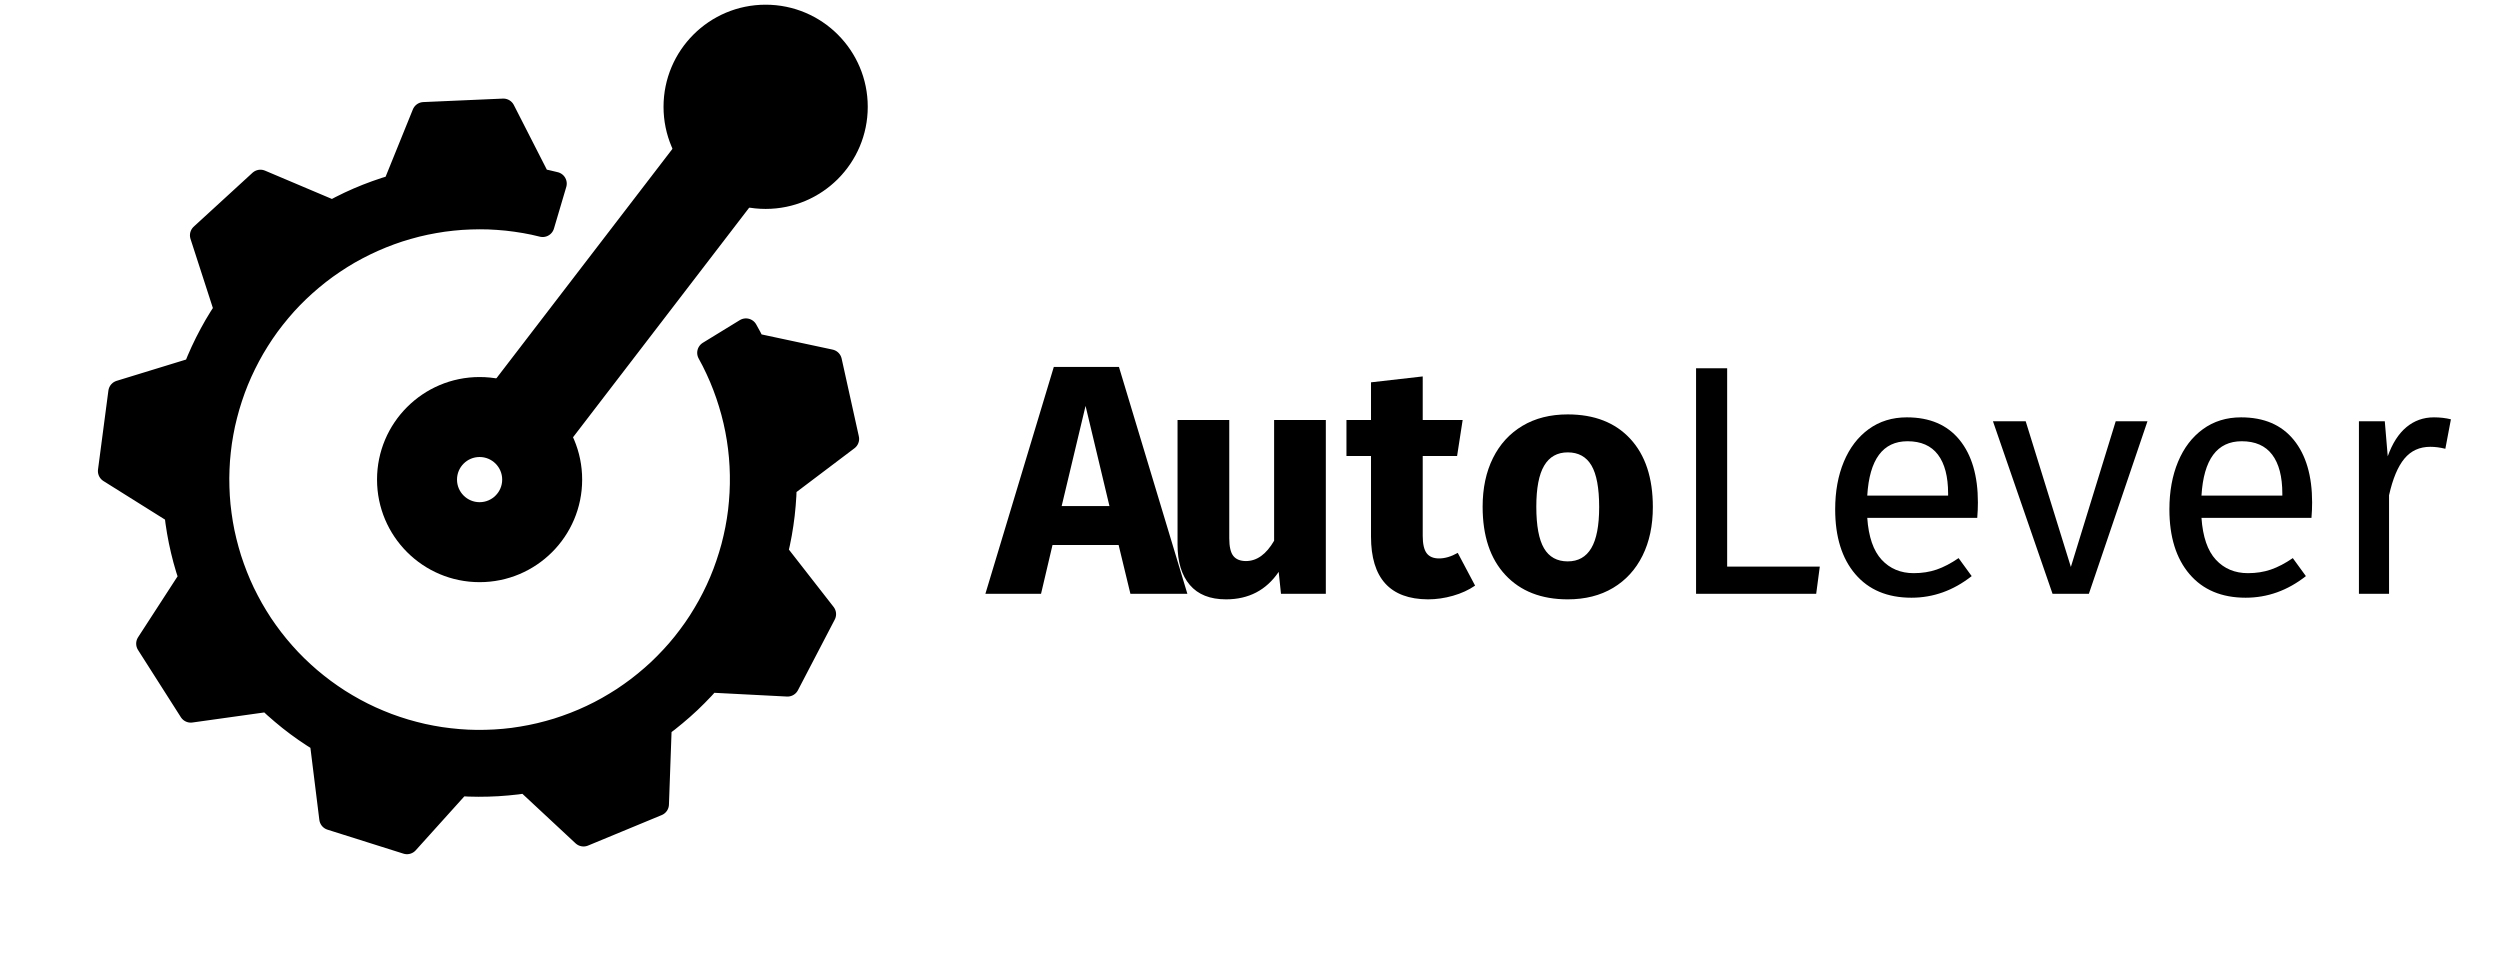
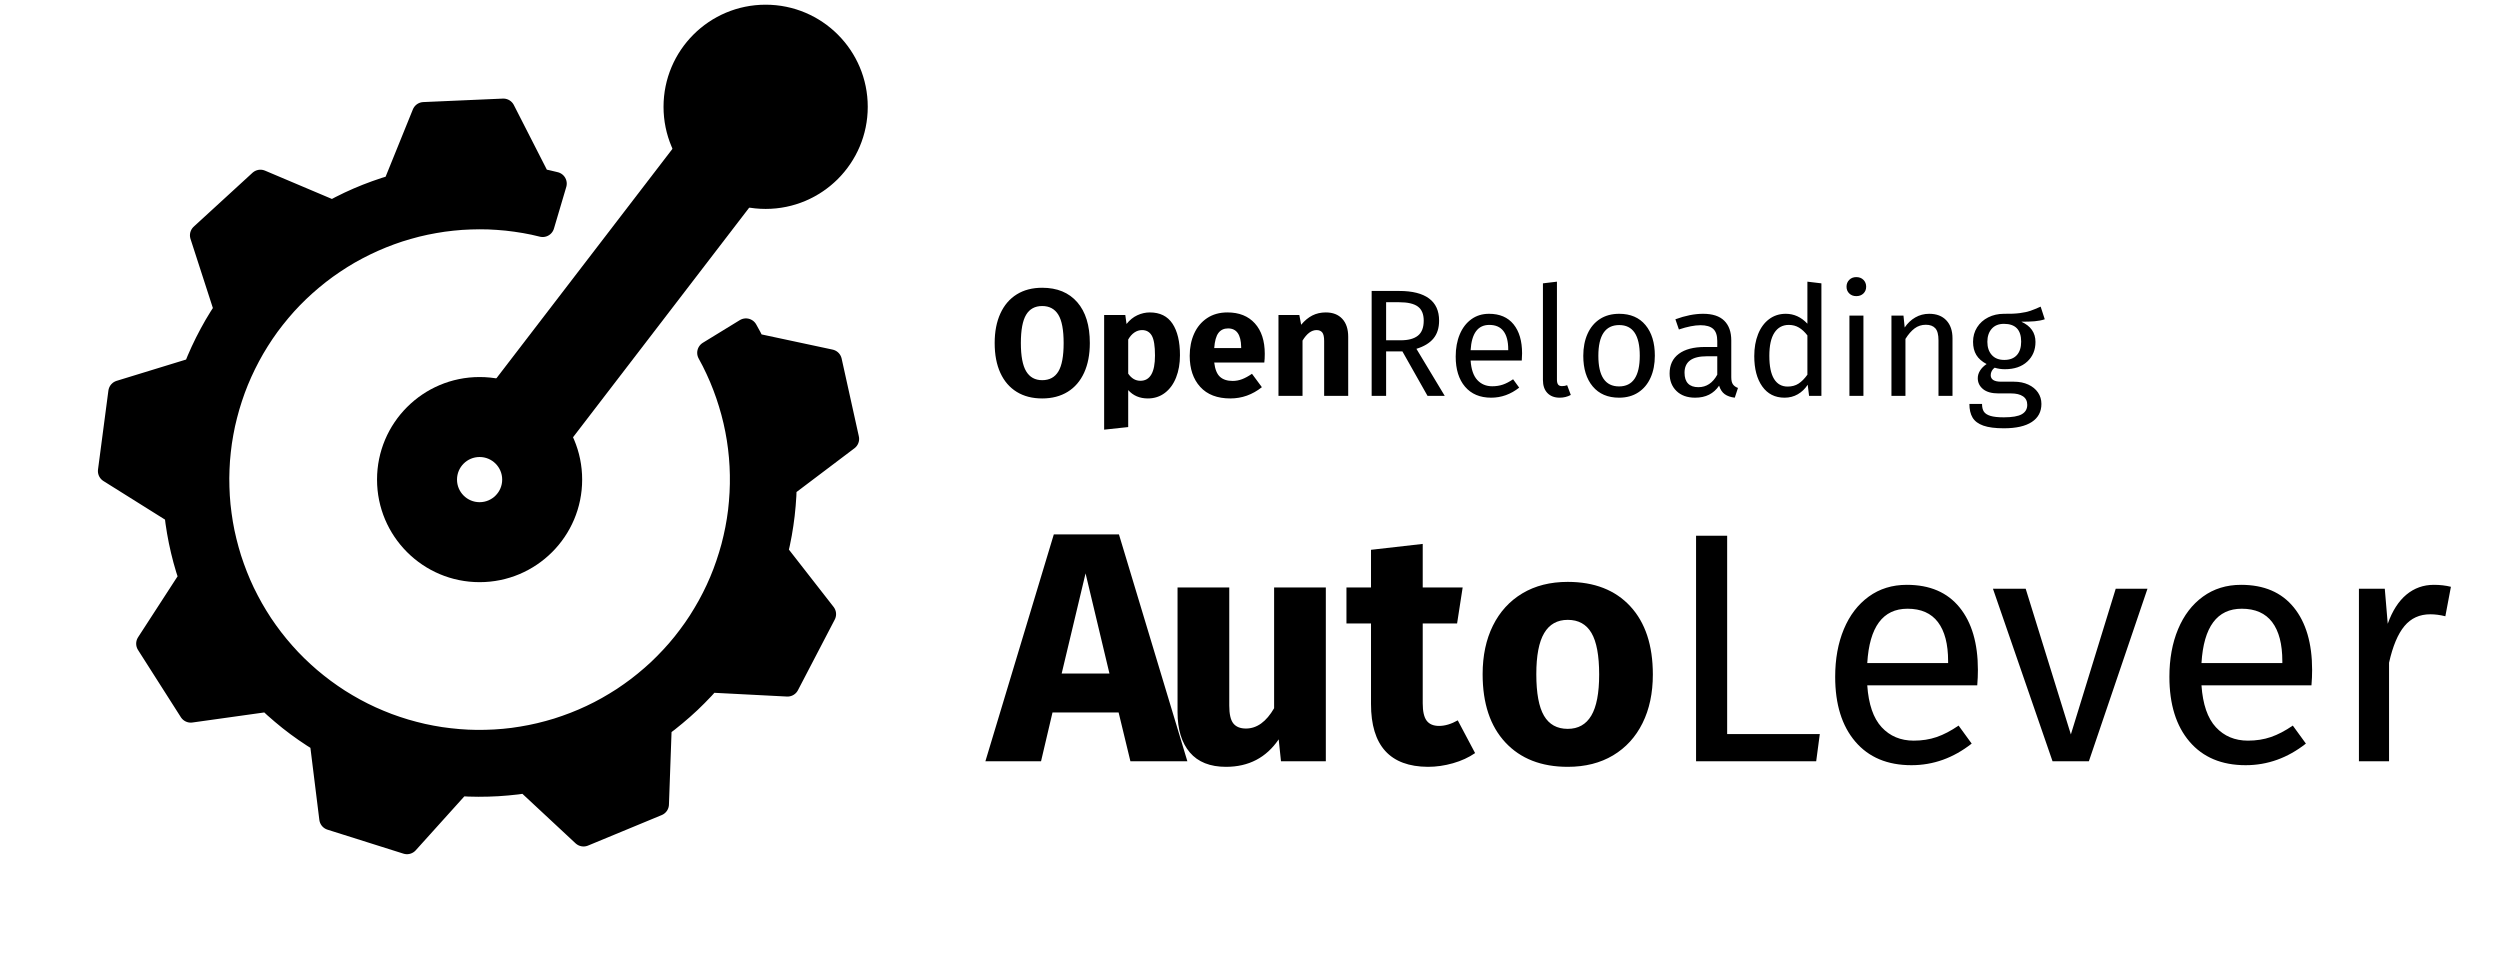
- <svg xmlns="http://www.w3.org/2000/svg" viewBox="0 0 328.4 126" fill="currentColor" color="#000" role="img" aria-label="AutoLever">
+ <svg xmlns="http://www.w3.org/2000/svg" viewBox="0 0 328.4 126" fill="currentColor" color="#000" role="img" aria-label="OpenReloading AutoLever">
  <g transform="scale(0.5935) translate(-42.87 -519.82)">
    <path d="M199.78 597.91L200.73 599.69L201.61 601.51L202.43 603.35L203.18 605.22L203.87 607.12L204.49 609.04L205.05 610.98L205.54 612.93L205.96 614.91L206.31 616.89L206.59 618.89L206.80 620.90L206.94 622.91L207.01 624.92L207.01 626.94L206.94 628.96L206.80 630.97L206.60 632.98L206.32 634.97L205.97 636.96L205.55 638.93L205.07 640.89L204.51 642.83L203.89 644.75L203.21 646.65L202.46 648.52L201.64 650.37L200.76 652.18L199.82 653.96L198.81 655.71L197.75 657.43L196.63 659.10L195.44 660.74L194.21 662.33L192.92 663.88L191.57 665.38L190.17 666.84L188.73 668.25L187.23 669.60L185.69 670.90L184.11 672.15L182.48 673.34L180.82 674.48L179.11 675.55L177.37 676.57L175.59 677.53L173.78 678.42L171.94 679.25L170.08 680.01L168.18 680.71L166.27 681.35L164.33 681.91L162.38 682.41L160.41 682.84L158.42 683.20L156.43 683.50L154.42 683.72L152.41 683.87L150.40 683.95L148.38 683.97L146.36 683.91L144.35 683.78L142.34 683.58L140.34 683.32L138.35 682.98L136.38 682.58L134.42 682.10L132.47 681.56L130.55 680.95L128.65 680.28L126.77 679.53L124.92 678.73L123.10 677.86L121.32 676.93L119.56 675.93L117.84 674.88L116.16 673.76L114.52 672.59L112.92 671.36L111.36 670.08L109.85 668.74L108.39 667.36L106.97 665.92L105.61 664.43L104.30 662.90L103.04 661.32L101.84 659.70L100.69 658.04L99.61 656.34L98.58 654.60L97.62 652.83L96.71 651.03L95.87 649.19L95.10 647.33L94.39 645.44L93.74 643.53L93.17 641.60L92.66 639.65L92.21 637.68L91.84 635.70L91.54 633.70L91.30 631.70L91.14 629.69L91.05 627.68L91.02 625.66L91.07 623.64L91.18 621.63L91.37 619.62L91.62 617.62L91.95 615.63L92.34 613.65L92.81 611.69L93.34 609.74L93.94 607.81L94.60 605.91L95.33 604.03L96.13 602.17L96.99 600.35L97.91 598.56L98.89 596.80L99.94 595.07L101.04 593.38L102.20 591.73L103.42 590.13L104.70 588.56L106.02 587.04L107.40 585.57L108.83 584.15L110.31 582.78L111.84 581.46L113.41 580.19L115.02 578.98L116.68 577.83L118.37 576.73L120.10 575.69L121.87 574.72L123.66 573.81L125.49 572.96L127.35 572.17L129.23 571.45L131.14 570.79L133.07 570.21L135.02 569.68L136.99 569.23L138.97 568.85L140.96 568.53L142.96 568.29L144.97 568.11L146.99 568.01L149.00 567.97L151.02 568.00L153.03 568.11L155.04 568.28L157.05 568.53L159.04 568.84L161.02 569.22L162.98 569.68L165.71 560.46L163.94 560.04L162.15 559.66L154.28 544.24L136.66 545.01L130.16 561.06L128.13 561.68L126.12 562.37L124.13 563.12L122.17 563.93L120.24 564.80L118.33 565.74L116.46 566.73L100.51 559.98L87.51 571.90L92.84 588.37L91.69 590.15L90.59 591.97L89.56 593.82L88.58 595.70L87.66 597.61L86.80 599.55L86.00 601.52L69.44 606.60L67.14 624.08L81.82 633.28L82.08 635.38L82.41 637.48L82.80 639.56L83.26 641.64L83.78 643.69L84.37 645.73L85.03 647.75L75.61 662.28L85.09 677.16L102.23 674.76L103.79 676.21L105.39 677.60L107.03 678.95L108.71 680.24L110.44 681.48L112.20 682.66L114.00 683.79L116.13 700.97L132.95 706.28L144.54 693.42L146.66 693.53L148.79 693.57L150.91 693.54L153.03 693.45L155.14 693.29L157.26 693.07L159.36 692.77L172.03 704.57L188.33 697.82L188.95 680.52L190.64 679.24L192.29 677.90L193.90 676.52L195.47 675.09L196.99 673.60L198.46 672.08L199.88 670.50L217.17 671.39L225.32 655.75L214.67 642.09L215.14 640.02L215.55 637.94L215.89 635.84L216.17 633.74L216.38 631.63L216.53 629.51L216.61 627.39L230.42 616.96L226.61 599.74L209.67 596.12L208.85 594.49L207.97 592.89Z" stroke="#000" stroke-width="5.2" stroke-linejoin="round" />
    <path d="M159.98 611.69L212.33 543.46" fill="none" stroke="#000" stroke-width="21.4" stroke-linecap="round" />
    <path fill-rule="evenodd" d="M126.32 625.97a22.7 22.7 0 1 0 45.4 0a22.7 22.7 0 1 0 -45.4 0M144.02 625.97a5 5 0 1 0 10 0a5 5 0 1 0 -10 0" />
    <circle cx="212.33" cy="543.46" r="22.6" />
  </g>
-   <path d="M146.942 71.593H138.256L136.751 78.0H129.441L138.428 48.201H146.985L155.972 78.0H148.49ZM145.738 66.476 142.599 53.318 139.46 66.476Z M174.161 78.0H168.27L167.969 75.119Q165.518 78.731 161.046 78.731Q157.907 78.731 156.295 76.839Q154.682 74.947 154.682 71.55V55.167H161.476V70.69Q161.476 72.367 162.014 73.034Q162.551 73.7 163.669 73.7Q165.819 73.7 167.367 71.034V55.167H174.161Z M193.769 76.925Q192.522 77.785 190.867 78.258Q189.211 78.731 187.577 78.731Q180.095 78.688 180.095 70.475V59.897H176.87V55.167H180.095V50.222L186.889 49.448V55.167H192.135L191.404 59.897H186.889V70.389Q186.889 71.98 187.405 72.668Q187.921 73.356 189.039 73.356Q190.2 73.356 191.49 72.625Z M217.118 66.605Q217.118 70.26 215.763 72.99Q214.409 75.721 211.894 77.226Q209.378 78.731 205.938 78.731Q200.735 78.731 197.747 75.528Q194.758 72.324 194.758 66.562Q194.758 62.907 196.113 60.177Q197.467 57.446 199.983 55.941Q202.498 54.436 205.938 54.436Q211.184 54.436 214.151 57.64Q217.118 60.843 217.118 66.605ZM201.81 66.562Q201.81 70.303 202.821 72.023Q203.831 73.743 205.938 73.743Q208.002 73.743 209.034 72.001Q210.066 70.26 210.066 66.605Q210.066 62.864 209.055 61.144Q208.045 59.424 205.938 59.424Q203.874 59.424 202.842 61.166Q201.81 62.907 201.81 66.562Z" />
-   <path d="M226.879 74.431H239.048L238.575 78.0H222.794V48.373H226.879Z M259.731 68.024H245.283Q245.541 71.765 247.175 73.528Q248.809 75.291 251.389 75.291Q253.023 75.291 254.399 74.818Q255.775 74.345 257.28 73.313L259.0 75.678Q255.388 78.516 251.088 78.516Q246.358 78.516 243.714 75.42Q241.069 72.324 241.069 66.906Q241.069 63.38 242.208 60.65Q243.348 57.919 245.476 56.371Q247.605 54.823 250.486 54.823Q255.001 54.823 257.409 57.79Q259.817 60.757 259.817 66.003Q259.817 66.992 259.731 68.024ZM255.904 64.842Q255.904 61.488 254.571 59.725Q253.238 57.962 250.572 57.962Q245.713 57.962 245.283 65.1H255.904Z M274.394 78.0H269.621L261.795 55.339H266.095L272.029 74.474L277.92 55.339H282.091Z M303.634 68.024H289.186Q289.444 71.765 291.078 73.528Q292.712 75.291 295.292 75.291Q296.926 75.291 298.302 74.818Q299.678 74.345 301.183 73.313L302.903 75.678Q299.291 78.516 294.991 78.516Q290.261 78.516 287.617 75.42Q284.972 72.324 284.972 66.906Q284.972 63.38 286.112 60.65Q287.251 57.919 289.38 56.371Q291.508 54.823 294.389 54.823Q298.904 54.823 301.312 57.79Q303.72 60.757 303.72 66.003Q303.72 66.992 303.634 68.024ZM299.807 64.842Q299.807 61.488 298.474 59.725Q297.141 57.962 294.475 57.962Q289.616 57.962 289.186 65.1H299.807Z M321.952 55.081 321.221 58.951Q320.189 58.693 319.243 58.693Q317.136 58.693 315.846 60.241Q314.556 61.789 313.825 65.057V78.0H309.869V55.339H313.266L313.653 59.94Q314.556 57.403 316.104 56.113Q317.652 54.823 319.716 54.823Q320.92 54.823 321.952 55.081Z" />
+   <path d="M143.16 45.06Q143.16 47.32 142.41 48.96Q141.66 50.6 140.25 51.47Q138.84 52.34 136.9 52.34Q134.96 52.34 133.56 51.48Q132.16 50.62 131.41 48.99Q130.66 47.36 130.66 45.06Q130.66 42.82 131.41 41.18Q132.16 39.54 133.56 38.67Q134.96 37.8 136.9 37.8Q139.86 37.8 141.51 39.7Q143.16 41.6 143.16 45.06ZM134.1 45.06Q134.1 47.62 134.8 48.78Q135.5 49.94 136.9 49.94Q138.34 49.94 139.03 48.79Q139.72 47.64 139.72 45.06Q139.72 42.48 139.02 41.34Q138.32 40.2 136.9 40.2Q135.48 40.2 134.79 41.35Q134.1 42.5 134.1 45.06Z M155.0 46.66Q155.0 48.3 154.49 49.59Q153.98 50.88 153.02 51.61Q152.06 52.34 150.78 52.34Q149.18 52.34 148.2 51.24V56.1L145.04 56.44V41.38H147.82L147.98 42.56Q148.6 41.78 149.4 41.41Q150.2 41.04 151.04 41.04Q153.04 41.04 154.02 42.52Q155.0 44.0 155.0 46.66ZM151.72 46.7Q151.72 44.82 151.3 44.09Q150.88 43.36 150.02 43.36Q149.48 43.36 149.01 43.68Q148.54 44.0 148.2 44.6V49.08Q148.84 50.02 149.8 50.02Q151.72 50.02 151.72 46.7Z M166.08 47.62H159.5Q159.66 48.96 160.26 49.5Q160.86 50.04 161.92 50.04Q162.56 50.04 163.16 49.81Q163.76 49.58 164.46 49.1L165.76 50.86Q163.9 52.34 161.62 52.34Q159.04 52.34 157.66 50.82Q156.28 49.3 156.28 46.74Q156.28 45.12 156.86 43.83Q157.44 42.54 158.56 41.79Q159.68 41.04 161.24 41.04Q163.54 41.04 164.84 42.48Q166.14 43.92 166.14 46.48Q166.14 47.14 166.08 47.62ZM163.04 45.58Q163.0 43.14 161.32 43.14Q160.5 43.14 160.05 43.74Q159.6 44.34 159.5 45.72H163.04Z M177.1 44.24V52.0H173.94V44.78Q173.94 43.98 173.69 43.67Q173.44 43.36 172.94 43.36Q171.94 43.36 171.1 44.74V52.0H167.94V41.38H170.68L170.92 42.66Q171.6 41.84 172.39 41.44Q173.18 41.04 174.16 41.04Q175.54 41.04 176.32 41.88Q177.1 42.72 177.1 44.24Z" />
+   <path d="M184.22 46.16H182.08V52.0H180.18V38.22H183.8Q186.38 38.22 187.71 39.2Q189.04 40.18 189.04 42.12Q189.04 43.56 188.3 44.46Q187.56 45.36 186.06 45.82L189.78 52.0H187.52ZM184.0 44.7Q185.5 44.7 186.26 44.09Q187.02 43.48 187.02 42.12Q187.02 40.84 186.25 40.27Q185.48 39.7 183.78 39.7H182.08V44.7Z M199.9 47.36H193.18Q193.3 49.1 194.06 49.92Q194.82 50.74 196.02 50.74Q196.78 50.74 197.42 50.52Q198.06 50.3 198.76 49.82L199.56 50.92Q197.88 52.24 195.88 52.24Q193.68 52.24 192.45 50.8Q191.22 49.36 191.22 46.84Q191.22 45.2 191.75 43.93Q192.28 42.66 193.27 41.94Q194.26 41.22 195.6 41.22Q197.7 41.22 198.82 42.6Q199.94 43.98 199.94 46.42Q199.94 46.88 199.9 47.36ZM198.12 45.88Q198.12 44.32 197.5 43.5Q196.88 42.68 195.64 42.68Q193.38 42.68 193.18 46.0H198.12Z M202.68 49.92V37.22L204.52 37.0V49.88Q204.52 50.3 204.67 50.51Q204.82 50.72 205.18 50.72Q205.56 50.72 205.86 50.6L206.34 51.88Q205.68 52.24 204.88 52.24Q203.86 52.24 203.27 51.63Q202.68 51.02 202.68 49.92Z M217.38 46.72Q217.38 48.36 216.82 49.61Q216.26 50.86 215.2 51.55Q214.14 52.24 212.68 52.24Q210.46 52.24 209.22 50.76Q207.98 49.28 207.98 46.74Q207.98 45.1 208.54 43.85Q209.1 42.6 210.16 41.91Q211.22 41.22 212.7 41.22Q214.92 41.22 216.15 42.7Q217.38 44.18 217.38 46.72ZM209.96 46.74Q209.96 50.76 212.68 50.76Q215.4 50.76 215.4 46.72Q215.4 42.7 212.7 42.7Q209.96 42.7 209.96 46.74Z M228.3 50.96 227.88 52.24Q227.06 52.14 226.56 51.78Q226.06 51.42 225.82 50.66Q224.76 52.24 222.68 52.24Q221.12 52.24 220.22 51.36Q219.32 50.48 219.32 49.06Q219.32 47.38 220.53 46.48Q221.74 45.58 223.96 45.58H225.58V44.8Q225.58 43.68 225.04 43.2Q224.5 42.72 223.38 42.72Q222.22 42.72 220.54 43.28L220.08 41.94Q222.04 41.22 223.72 41.22Q225.58 41.22 226.5 42.13Q227.42 43.04 227.42 44.72V49.54Q227.42 50.18 227.64 50.49Q227.86 50.8 228.3 50.96ZM225.58 49.22V46.8H224.2Q221.28 46.8 221.28 48.96Q221.28 49.9 221.74 50.38Q222.2 50.86 223.1 50.86Q224.68 50.86 225.58 49.22Z M239.26 37.22V52.0H237.64L237.46 50.54Q236.94 51.34 236.16 51.79Q235.38 52.24 234.42 52.24Q232.54 52.24 231.49 50.76Q230.44 49.28 230.44 46.78Q230.44 45.16 230.94 43.9Q231.44 42.64 232.38 41.93Q233.32 41.22 234.58 41.22Q236.2 41.22 237.42 42.52V37.0ZM237.42 49.22V44.06Q236.9 43.38 236.31 43.03Q235.72 42.68 234.98 42.68Q233.76 42.68 233.09 43.7Q232.42 44.72 232.42 46.74Q232.42 48.78 233.04 49.78Q233.66 50.78 234.82 50.78Q235.66 50.78 236.26 50.39Q236.86 50.0 237.42 49.22Z M245.14 37.66Q245.14 38.2 244.78 38.55Q244.42 38.9 243.84 38.9Q243.28 38.9 242.92 38.55Q242.56 38.2 242.56 37.66Q242.56 37.12 242.92 36.76Q243.28 36.4 243.84 36.4Q244.42 36.4 244.78 36.76Q245.14 37.12 245.14 37.66ZM244.78 52.0H242.94V41.46H244.78Z M256.48 44.44V52.0H254.64V44.7Q254.64 43.58 254.22 43.12Q253.8 42.66 252.98 42.66Q252.14 42.66 251.5 43.14Q250.86 43.62 250.3 44.52V52.0H248.46V41.46H250.04L250.2 43.02Q250.76 42.18 251.59 41.7Q252.42 41.22 253.42 41.22Q254.86 41.22 255.67 42.08Q256.48 42.94 256.48 44.44Z M268.6 41.94Q268 42.14 267.28 42.2Q266.56 42.26 265.52 42.26Q267.38 43.1 267.38 44.92Q267.38 46.5 266.3 47.5Q265.22 48.5 263.36 48.5Q262.64 48.5 262.02 48.3Q261.78 48.46 261.64 48.73Q261.5 49.0 261.5 49.28Q261.5 50.14 262.88 50.14H264.56Q265.62 50.14 266.44 50.52Q267.26 50.9 267.71 51.56Q268.16 52.22 268.16 53.06Q268.16 54.6 266.9 55.43Q265.64 56.26 263.22 56.26Q261.52 56.26 260.53 55.91Q259.54 55.56 259.12 54.86Q258.7 54.16 258.7 53.06H260.36Q260.36 53.7 260.6 54.07Q260.84 54.44 261.46 54.63Q262.08 54.82 263.22 54.82Q264.88 54.82 265.59 54.41Q266.3 54.0 266.3 53.18Q266.3 52.44 265.74 52.06Q265.18 51.68 264.18 51.68H262.52Q261.18 51.68 260.49 51.11Q259.8 50.54 259.8 49.68Q259.8 49.16 260.1 48.68Q260.4 48.2 260.96 47.82Q260.04 47.34 259.61 46.63Q259.18 45.92 259.18 44.9Q259.18 43.84 259.71 43.0Q260.24 42.16 261.17 41.69Q262.1 41.22 263.24 41.22Q264.48 41.24 265.32 41.13Q266.16 41.02 266.71 40.83Q267.26 40.64 268.06 40.28ZM261.06 44.9Q261.06 45.98 261.64 46.63Q262.22 47.28 263.28 47.28Q264.36 47.28 264.93 46.65Q265.5 46.02 265.5 44.88Q265.5 42.54 263.24 42.54Q262.2 42.54 261.63 43.19Q261.06 43.84 261.06 44.9Z" />
+   <path d="M146.942 93.593H138.256L136.751 100.0H129.441L138.428 70.201H146.985L155.972 100.0H148.49ZM145.738 88.476 142.599 75.318 139.46 88.476Z M174.161 100.0H168.27L167.969 97.119Q165.518 100.731 161.046 100.731Q157.907 100.731 156.295 98.839Q154.682 96.947 154.682 93.55V77.167H161.476V92.69Q161.476 94.367 162.014 95.034Q162.551 95.7 163.669 95.7Q165.819 95.7 167.367 93.034V77.167H174.161Z M193.769 98.925Q192.522 99.785 190.867 100.258Q189.211 100.731 187.577 100.731Q180.095 100.688 180.095 92.475V81.897H176.87V77.167H180.095V72.222L186.889 71.448V77.167H192.135L191.404 81.897H186.889V92.389Q186.889 93.98 187.405 94.668Q187.921 95.356 189.039 95.356Q190.2 95.356 191.49 94.625Z M217.118 88.605Q217.118 92.26 215.763 94.99Q214.409 97.721 211.894 99.226Q209.378 100.731 205.938 100.731Q200.735 100.731 197.747 97.528Q194.758 94.324 194.758 88.562Q194.758 84.907 196.113 82.177Q197.467 79.446 199.983 77.941Q202.498 76.436 205.938 76.436Q211.184 76.436 214.151 79.639Q217.118 82.843 217.118 88.605ZM201.81 88.562Q201.81 92.303 202.821 94.023Q203.831 95.743 205.938 95.743Q208.002 95.743 209.034 94.001Q210.066 92.26 210.066 88.605Q210.066 84.864 209.055 83.144Q208.045 81.424 205.938 81.424Q203.874 81.424 202.842 83.166Q201.81 84.907 201.81 88.562Z" />
+   <path d="M226.879 96.431H239.048L238.575 100.0H222.794V70.373H226.879Z M259.731 90.024H245.283Q245.541 93.765 247.175 95.528Q248.809 97.291 251.389 97.291Q253.023 97.291 254.399 96.818Q255.775 96.345 257.28 95.313L259.0 97.678Q255.388 100.516 251.088 100.516Q246.358 100.516 243.714 97.42Q241.069 94.324 241.069 88.906Q241.069 85.38 242.208 82.649Q243.348 79.919 245.476 78.371Q247.605 76.823 250.486 76.823Q255.001 76.823 257.409 79.79Q259.817 82.757 259.817 88.003Q259.817 88.992 259.731 90.024ZM255.904 86.842Q255.904 83.488 254.571 81.725Q253.238 79.962 250.572 79.962Q245.713 79.962 245.283 87.1H255.904Z M274.394 100.0H269.621L261.795 77.339H266.095L272.029 96.474L277.92 77.339H282.091Z M303.634 90.024H289.186Q289.444 93.765 291.078 95.528Q292.712 97.291 295.292 97.291Q296.926 97.291 298.302 96.818Q299.678 96.345 301.183 95.313L302.903 97.678Q299.291 100.516 294.991 100.516Q290.261 100.516 287.617 97.42Q284.972 94.324 284.972 88.906Q284.972 85.38 286.112 82.649Q287.251 79.919 289.38 78.371Q291.508 76.823 294.389 76.823Q298.904 76.823 301.312 79.79Q303.72 82.757 303.72 88.003Q303.72 88.992 303.634 90.024ZM299.807 86.842Q299.807 83.488 298.474 81.725Q297.141 79.962 294.475 79.962Q289.616 79.962 289.186 87.1H299.807Z M321.952 77.081 321.221 80.951Q320.189 80.693 319.243 80.693Q317.136 80.693 315.846 82.241Q314.556 83.789 313.825 87.057V100.0H309.869V77.339H313.266L313.653 81.94Q314.556 79.403 316.104 78.113Q317.652 76.823 319.716 76.823Q320.92 76.823 321.952 77.081Z" />
</svg>
